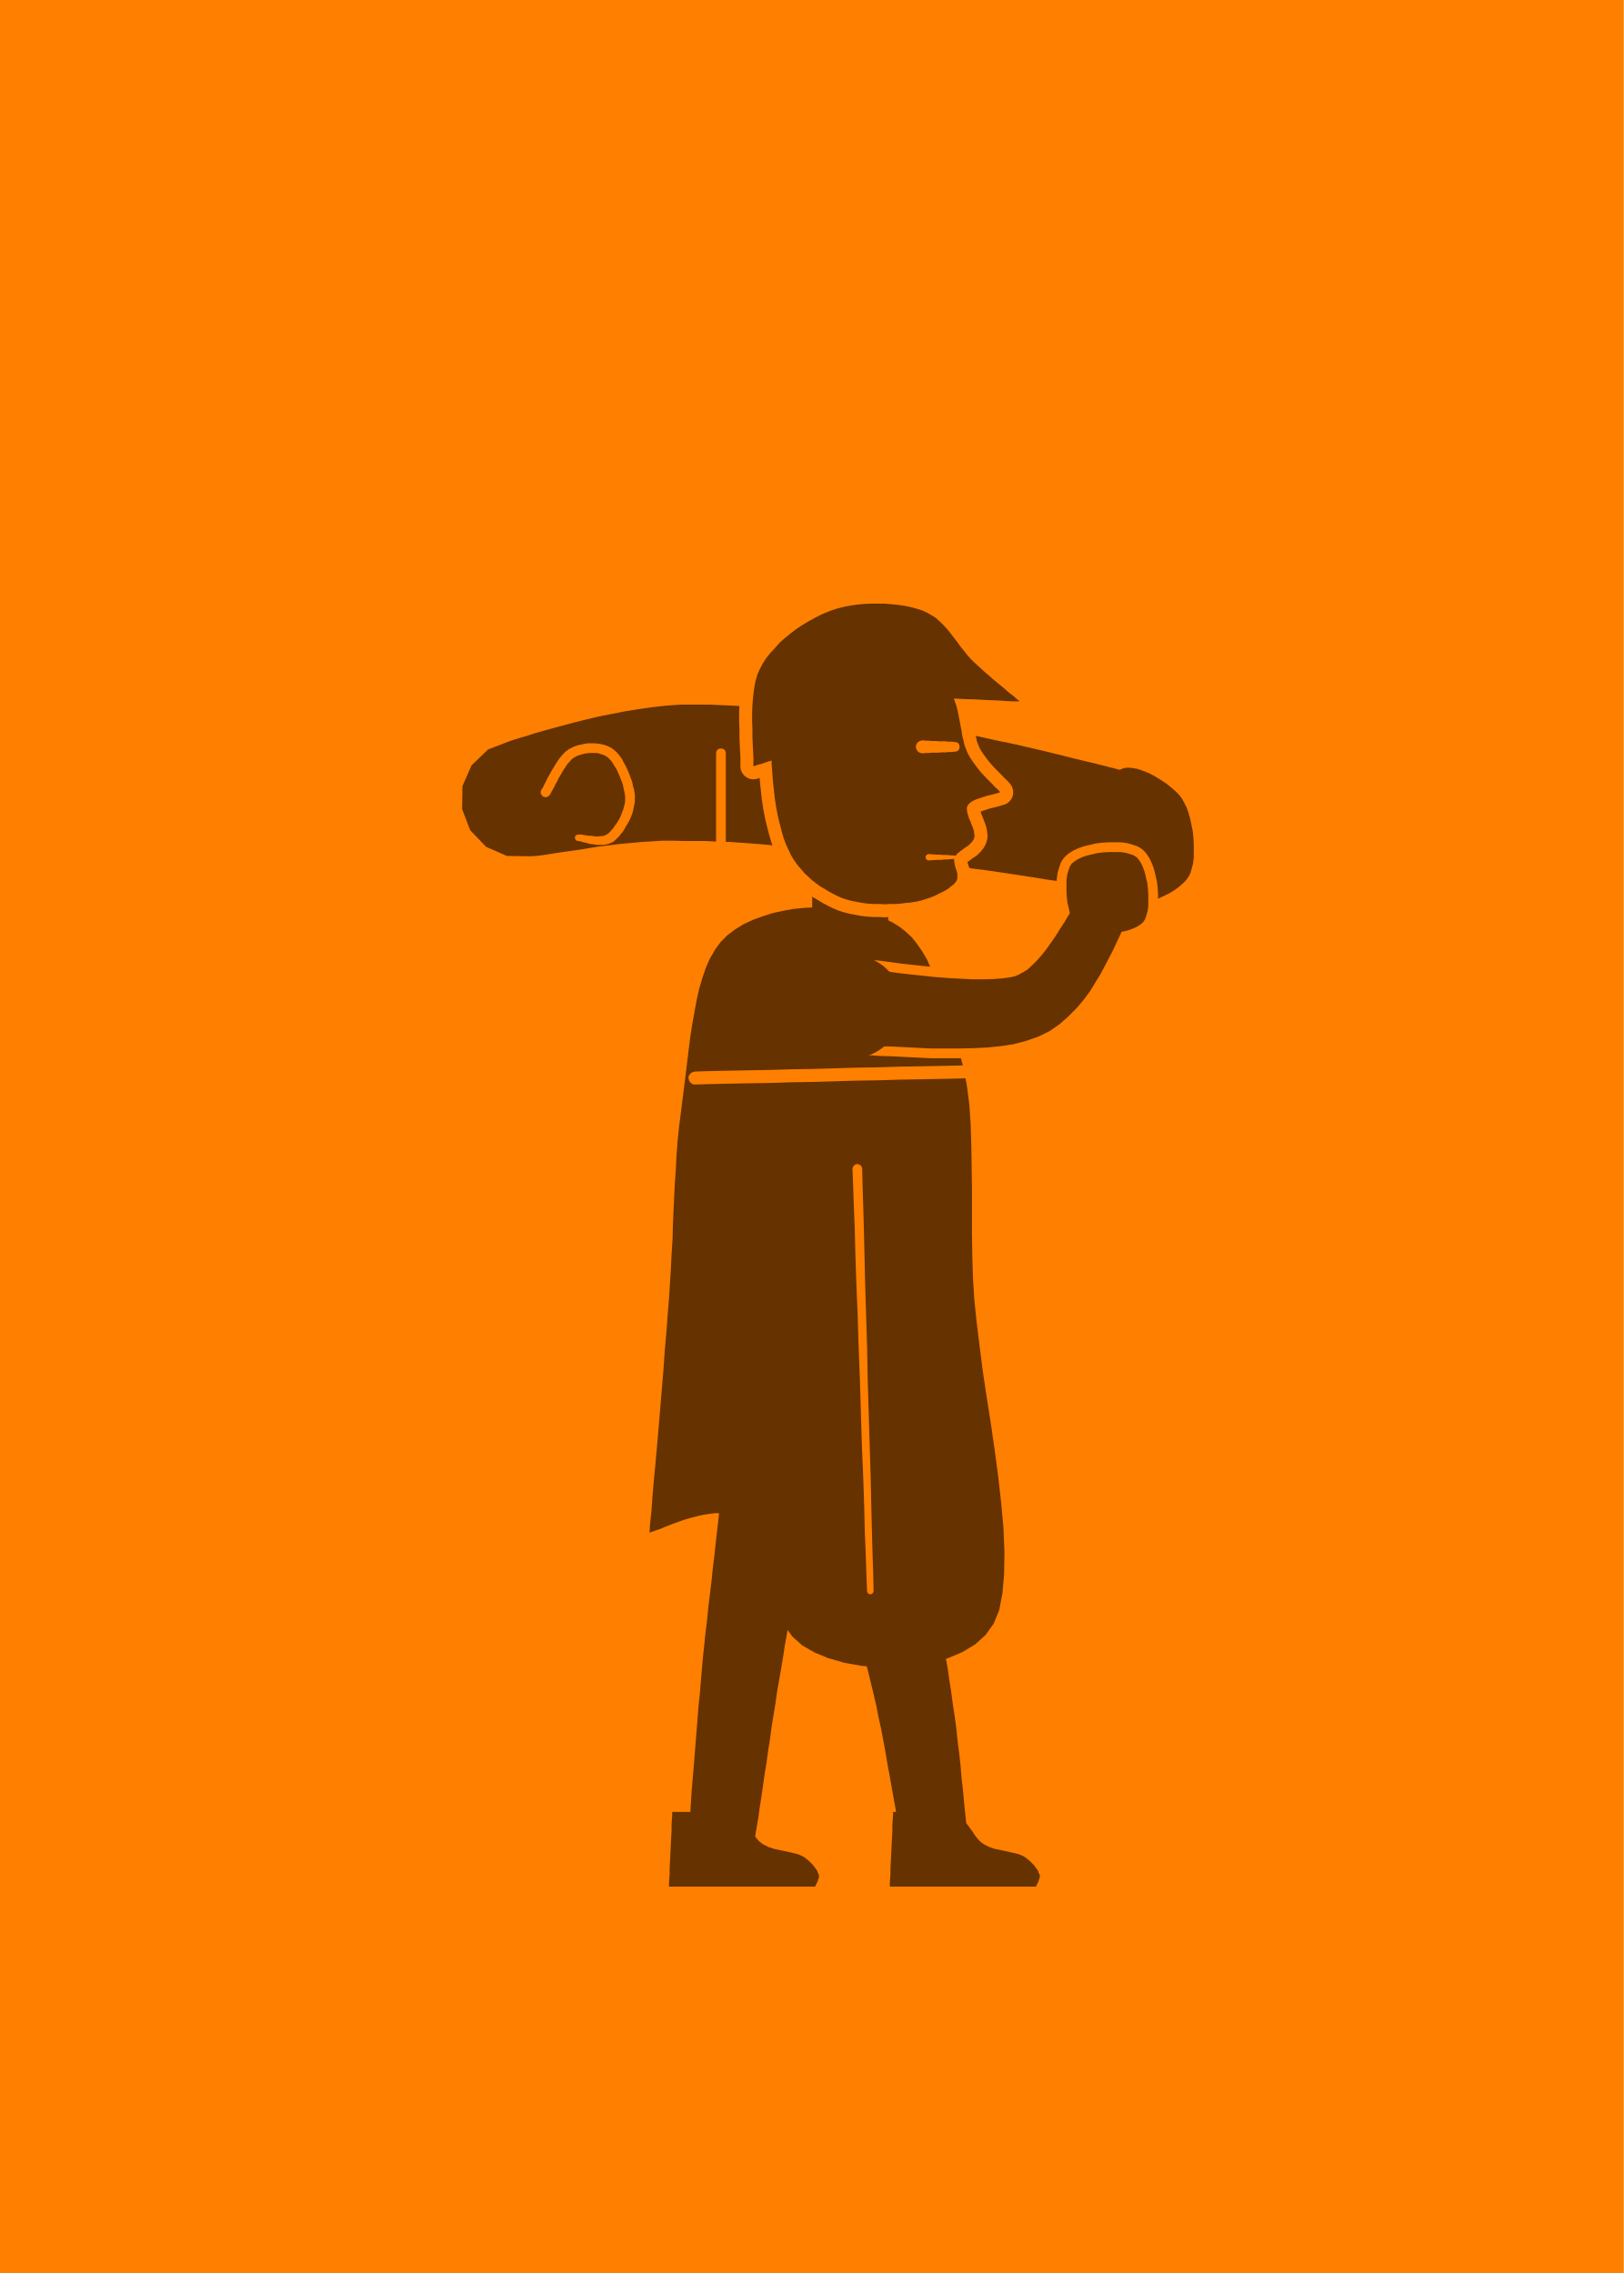
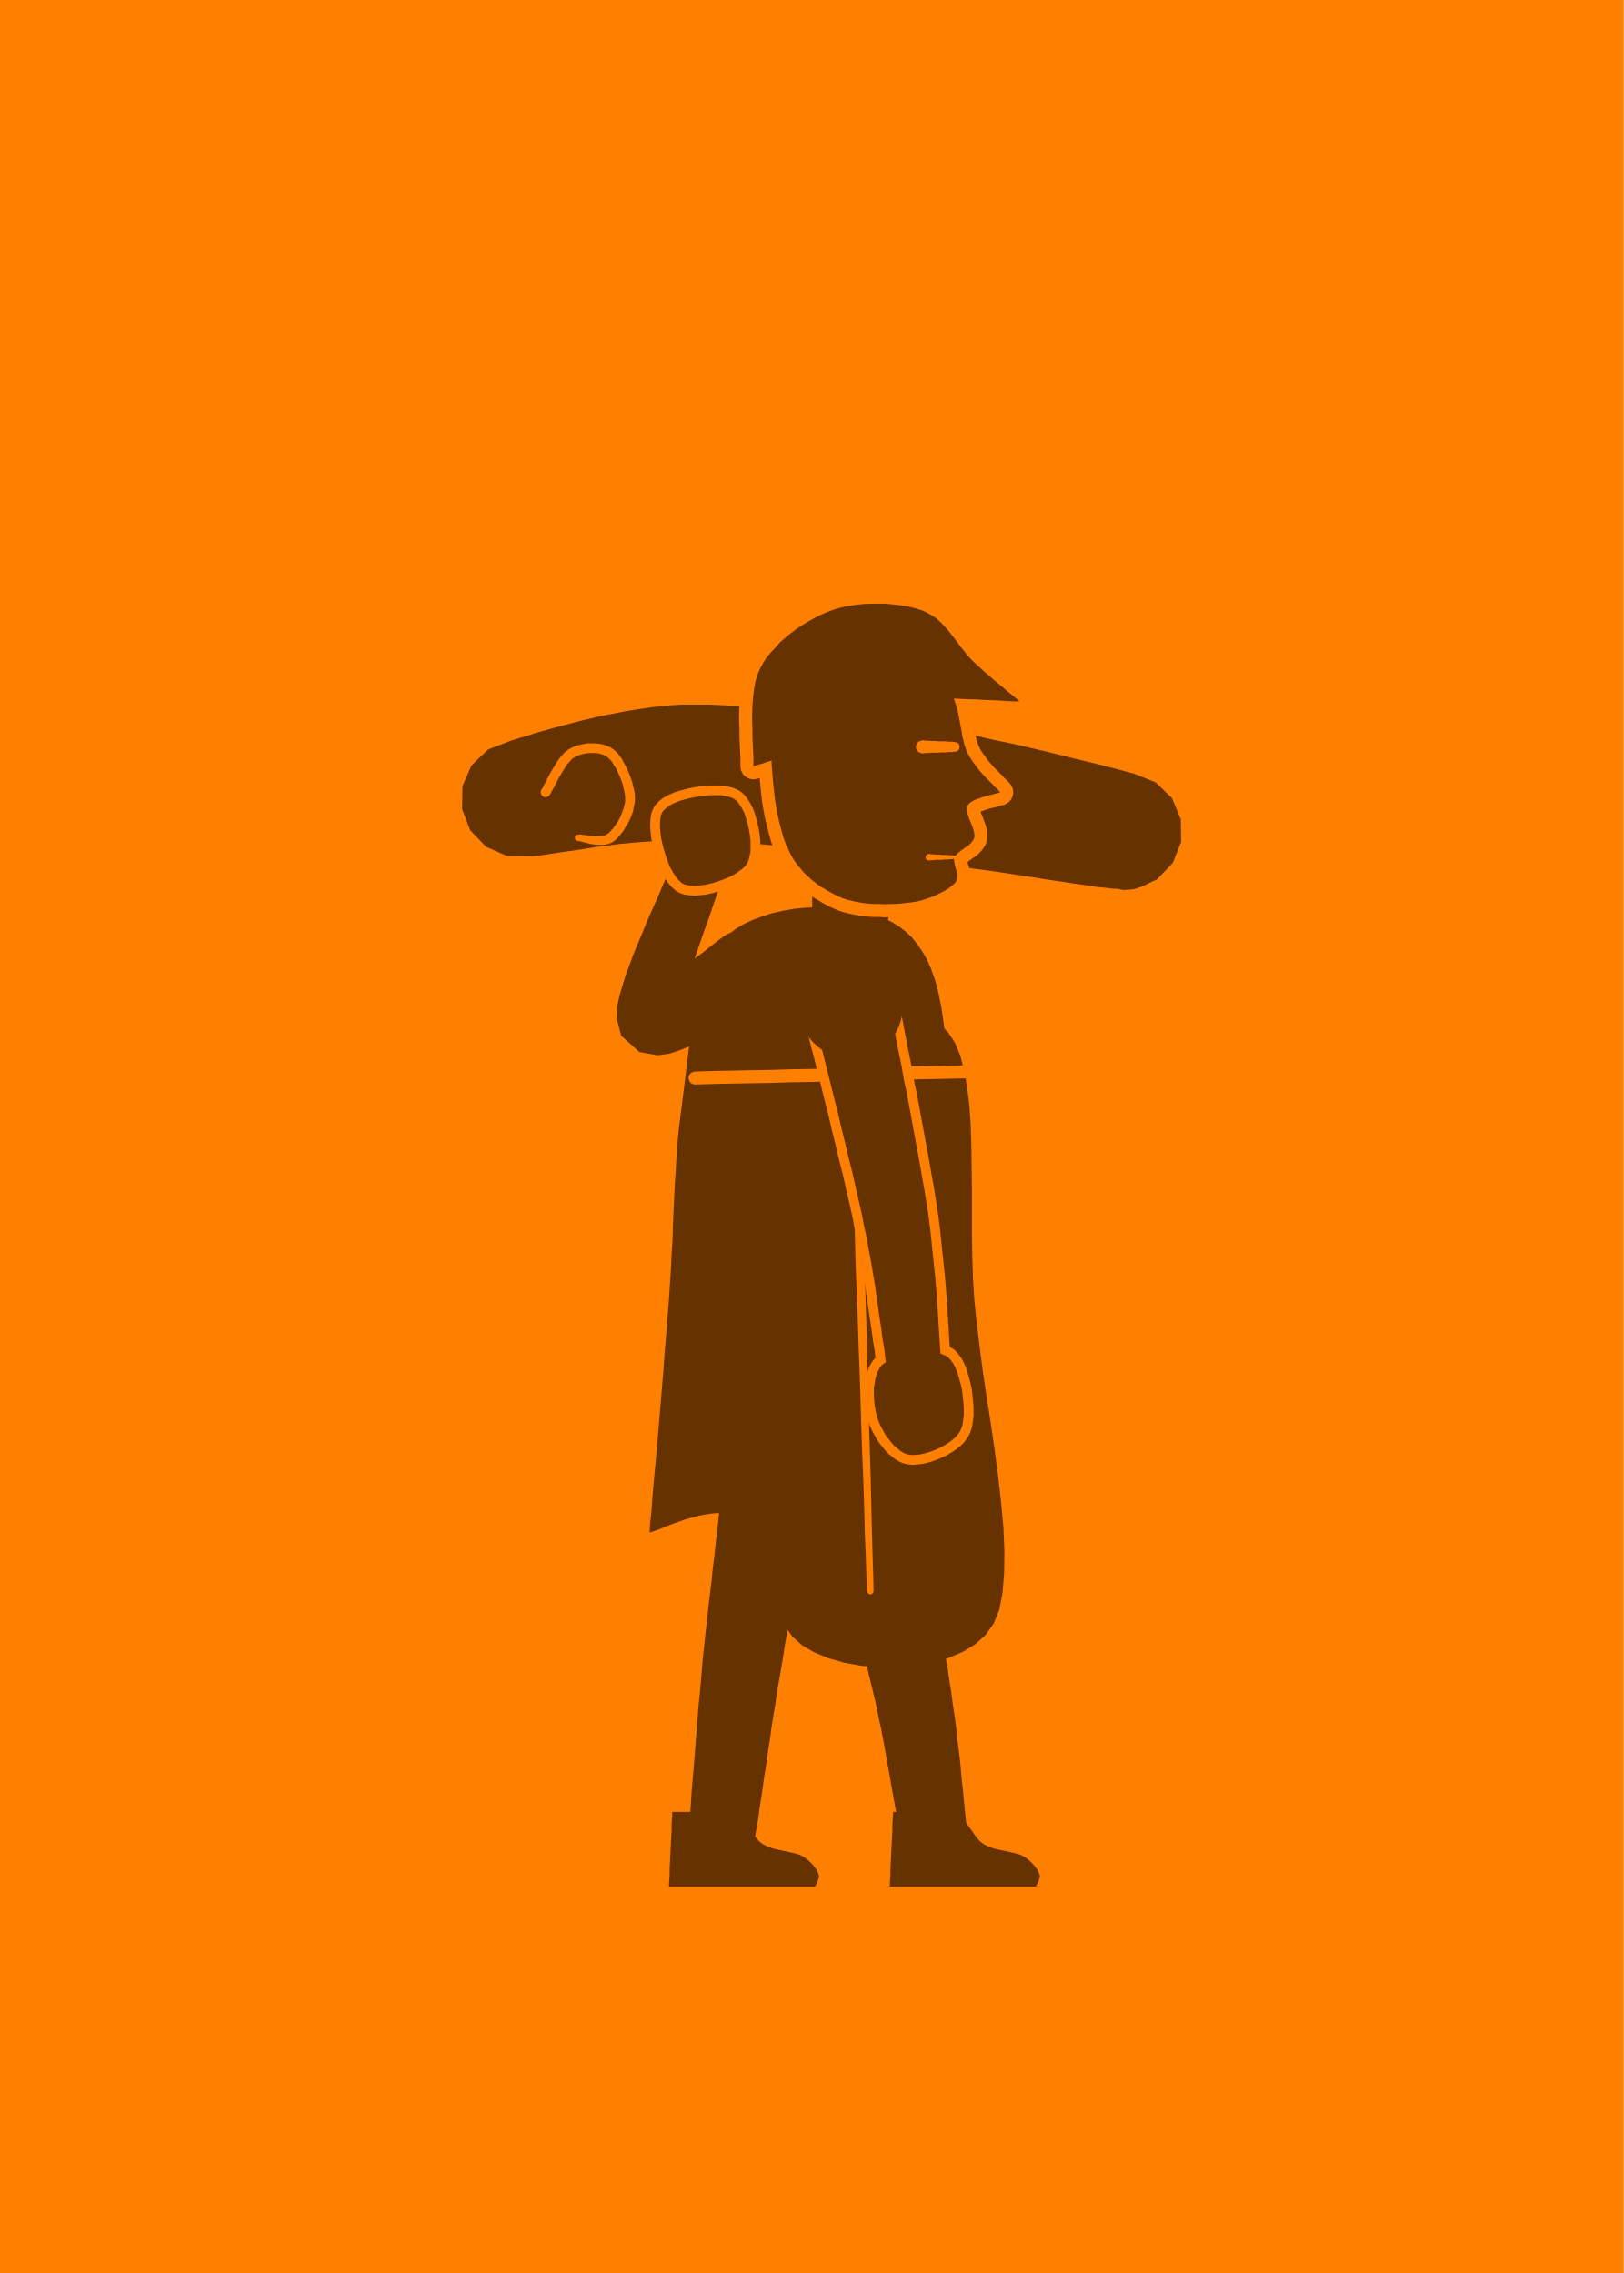
<svg xmlns="http://www.w3.org/2000/svg" viewBox="0 0 500 700">
  <rect width="500" height="700" fill="#ff7f00" />
  <g transform="translate(0 -20)">
+     <path d="M223.9 307.7L222.5 308.6L220.8 309.9L219 311.3L217 312.9L214.9 314.5L212.6 316.2L210.4 317.9L208.1 319.5L206 321L204 322.4L202.3 323.4L201.1 324.2L200.5 324.5L201.3 324.5L204.6 325.3L208.7 329L209.5 331.9L209.4 332.1L209.5 330.8L209.9 328.6L210.6 326L211.4 322.9L212.4 319.6L213.6 316.1L214.8 312.6L216 309.1L217.2 305.7L218.4 302.4L219.4 299.4L220.3 296.8L221.1 294.4L221.6 292.6L222 289.5L221.2 286.5L219.3 284L216.6 282.4L213.5 282L210.5 282.8L208 284.7L206.4 287.4L205.8 288.9L204.9 290.8L203.8 293.3L202.6 296.2L201.2 299.3L199.7 302.7L198.2 306.3L196.7 309.9L195.2 313.5L193.9 317L192.6 320.5L191.6 323.8L190.7 326.9L190 330.1L189.9 333.7L191.3 339L196.9 344L202.4 345L206.1 344.5L209.2 343.5L211.9 342.4L214.7 341L217.4 339.6L220.1 338L222.8 336.4L225.4 334.7L227.9 333.2L230.2 331.7L232.2 330.4L233.9 329.4L235.2 328.7L236.1 328.3L239.6 325.2L241.6 321L241.9 316.3L240.3 311.9L237.2 308.4L233 306.4L228.3 306.1Z" fill="#ff7f00" stroke="#ff7f00" stroke-width="6" stroke-linejoin="round" />
+     <path d="M204 270L204.8 269.1L205.8 268.3L207.2 267.5L208.8 266.8L210.5 266.3L212.4 265.8L214.4 265.4L216.4 265.1L218.3 264.9L220.2 264.9L222 264.9L223.6 265.2L224.9 265.5L226 266L226.9 266.7L227.7 267.7L228.5 269L229.2 270.4L229.7 271.9L230.2 273.6L230.6 275.4L230.9 277.1L231.1 278.9L231.1 280.6L231.1 282.2L230.8 283.7L230.5 284.9L230 286L229.3 286.9L228.3 287.8L227 288.7L225.6 289.6L224.1 290.3L222.4 291L220.6 291.6L218.9 292.1L217.1 292.5L215.4 292.7L213.8 292.8L212.3 292.7L211.1 292.5L210 292L209.1 291.2L208.2 290.2L207.3 288.8L206.4 287.2L205.7 285.5L205 283.6L204.4 281.6L203.9 279.6L203.5 277.7L203.3 275.8L203.2 274L203.3 272.4L203.5 271.1Z" fill="#ff7f00" stroke="#ff7f00" stroke-width="6" stroke-linejoin="round" />
+     <path d="M223.9 307.7L222.5 308.6L220.8 309.9L219 311.3L217 312.9L214.9 314.5L212.6 316.2L210.4 317.9L208.1 319.5L206 321L204 322.4L202.3 323.4L201.1 324.2L200.5 324.5L201.3 324.5L204.6 325.3L208.7 329L209.5 331.9L209.4 332.1L209.5 330.8L209.9 328.6L210.6 326L211.4 322.9L212.4 319.6L213.6 316.1L214.8 312.6L216 309.1L217.2 305.7L218.4 302.4L219.4 299.4L220.3 296.8L221.1 294.4L221.6 292.6L222 289.5L221.2 286.5L219.3 284L216.6 282.4L213.5 282L210.5 282.8L208 284.7L206.4 287.4L205.8 288.9L204.9 290.8L203.8 293.3L202.6 296.2L201.2 299.3L199.7 302.7L198.2 306.3L196.7 309.9L195.2 313.5L193.9 317L192.6 320.5L191.6 323.8L190.7 326.9L190 330.1L189.9 333.7L191.3 339L196.9 344L202.4 345L206.1 344.5L209.2 343.5L211.9 342.4L214.7 341L217.4 339.6L220.1 338L222.8 336.4L225.4 334.7L227.9 333.2L230.2 331.7L232.2 330.4L233.9 329.4L235.2 328.7L236.1 328.3L239.6 325.2L241.6 321L241.9 316.3L240.3 311.9L237.2 308.4L233 306.4L228.3 306.1Z" fill="#663200" />
+     <path d="M204 270L204.8 269.1L205.8 268.3L207.2 267.5L208.8 266.8L210.5 266.3L212.4 265.8L214.4 265.4L216.4 265.1L218.3 264.9L220.2 264.9L222 264.9L223.6 265.2L224.9 265.5L226 266L226.9 266.7L227.7 267.7L228.5 269L229.2 270.4L229.7 271.9L230.2 273.6L230.6 275.4L230.9 277.1L231.1 278.9L231.1 280.6L231.1 282.2L230.8 283.7L230.5 284.9L230 286L229.3 286.9L228.3 287.8L227 288.7L225.6 289.6L224.1 290.3L222.4 291L220.6 291.6L218.9 292.1L217.1 292.5L215.4 292.7L213.8 292.8L212.3 292.7L211.1 292.5L210 292L209.1 291.2L208.2 290.2L207.3 288.8L206.4 287.2L205.7 285.5L205 283.6L204.4 281.6L203.9 279.6L203.5 277.7L203.3 275.8L203.2 274L203.3 272.4L203.5 271.1Z" fill="#663200" />
    <path d="M222.1 478L222 480L221.8 482.4L221.5 485.1L221.2 488.2L220.8 491.6L220.4 495.1L220 498.9L219.5 502.9L219.1 506.9L218.6 511L218.1 515.1L217.7 519.2L217.2 523.2L216.8 527.2L216.4 530.9L216.1 534.5L215.8 538L215.5 541.6L215.1 545.4L214.8 549.2L214.5 553L214.2 556.8L213.9 560.6L213.6 564.3L213.3 567.9L213 571.3L212.8 574.6L212.6 577.6L212.4 580.4L212.3 582.9L212.1 585.1L212.1 586.9L212.4 590.8L214.2 594.2L217.2 596.7L220.9 597.9L224.8 597.6L228.2 595.8L230.7 592.8L231.9 589.1L232.3 587.3L232.6 585.1L233 582.7L233.5 579.9L233.9 576.9L234.4 573.7L234.9 570.3L235.4 566.7L236 563.1L236.5 559.4L237.1 555.6L237.6 551.8L238.2 548.1L238.8 544.5L239.3 540.9L239.9 537.5L240.5 534.1L241.1 530.5L241.7 526.6L242.4 522.7L243.1 518.7L243.8 514.6L244.5 510.6L245.2 506.6L245.9 502.7L246.6 499L247.3 495.4L247.9 492.1L248.4 489.1L249 486.3L249.4 484L249.9 482L249.6 476.5L247.2 471.6L243.1 468L238 466.1L232.5 466.4L227.6 468.8L224 472.9Z" fill="#663200" />
    <path d="M207 578L207.8 578L208.8 578L210 578L211.3 578L212.8 578L214.3 577.9L215.9 577.9L217.6 578L219.2 578L220.7 578.1L222.2 578.2L223.6 578.4L224.9 578.7L226 579L226.9 579.4L227.8 579.9L228.5 580.5L229.2 581.1L229.8 581.8L230.4 582.6L230.9 583.3L231.5 584.1L232 584.9L232.5 585.6L233.1 586.3L233.6 586.9L234.3 587.5L235 588L235.8 588.4L236.6 588.8L237.5 589.1L238.4 589.4L239.4 589.6L240.3 589.8L241.3 590L242.2 590.2L243.1 590.4L244 590.6L244.8 590.8L245.6 591L246.4 591.3L247 591.6L247.6 591.9L248.1 592.3L248.6 592.7L249.1 593.1L249.5 593.5L249.9 593.9L250.3 594.3L250.6 594.7L250.9 595.1L251.2 595.5L251.5 595.9L251.7 596.3L251.8 596.7L252 597L252.1 597.3L252.2 597.7L252.2 598L252.1 598.4L252 598.7L251.9 599L251.8 599.3L251.7 599.6L251.5 599.9L251.4 600.2L251.3 600.4L251.1 600.7L251.1 600.8L251 601L249.1 601L246.5 601L243.5 601L240.1 601L236.4 601L232.5 601L228.5 601L224.5 601L220.6 601L216.9 601L213.5 601L210.5 601L207.9 601L206 601L206 600L206.1 598.7L206.2 597.2L206.2 595.4L206.3 593.5L206.4 591.5L206.5 589.5L206.6 587.5L206.7 585.5L206.8 583.6L206.8 581.8L206.9 580.3L207 579L207 578Z" fill="#663200" />
    <path d="M252.4 483.5L253.1 485.4L253.8 487.8L254.7 490.6L255.6 493.6L256.6 496.9L257.7 500.5L258.8 504.2L259.9 508L261.1 512L262.2 516L263.3 520L264.4 523.9L265.5 527.8L266.5 531.5L267.4 535.1L268.2 538.4L269 541.7L269.8 545.1L270.5 548.7L271.3 552.3L272 556L272.7 559.8L273.3 563.4L274 567.1L274.6 570.6L275.2 573.9L275.8 577.2L276.3 580.2L276.8 582.9L277.3 585.4L277.7 587.6L278.1 589.5L279.4 593.1L282 596L285.6 597.7L289.5 597.9L293.1 596.6L296 594L297.7 590.4L297.9 586.5L297.8 584.7L297.6 582.6L297.4 580.1L297.1 577.3L296.8 574.3L296.5 571L296.1 567.6L295.8 563.9L295.4 560.2L294.9 556.4L294.5 552.5L294 548.7L293.4 544.8L292.9 541L292.3 537.2L291.8 533.6L291.1 529.9L290.4 526.1L289.6 522.1L288.7 518L287.9 513.9L286.9 509.7L286 505.6L285.1 501.5L284.2 497.5L283.3 493.7L282.5 490.1L281.7 486.7L281 483.6L280.4 480.9L279.9 478.5L279.6 476.5L277.2 471.6L273.2 468L268 466.1L262.5 466.4L257.6 468.8L254 472.8L252.1 478Z" fill="#663200" />
    <path d="M275 578L275.8 578L276.8 578L278 578L279.3 578L280.8 578L282.3 577.9L283.9 577.9L285.6 578L287.2 578L288.7 578.1L290.2 578.2L291.6 578.4L292.9 578.7L294 579L294.9 579.4L295.8 579.9L296.5 580.5L297.2 581.1L297.8 581.8L298.4 582.6L298.9 583.3L299.5 584.1L300 584.9L300.5 585.6L301.1 586.3L301.6 586.9L302.3 587.5L303 588L303.8 588.4L304.6 588.8L305.5 589.1L306.4 589.4L307.4 589.6L308.3 589.8L309.3 590L310.2 590.2L311.1 590.4L312 590.6L312.8 590.8L313.6 591L314.4 591.3L315 591.6L315.6 591.9L316.1 592.3L316.6 592.7L317.1 593.1L317.5 593.5L317.9 593.9L318.3 594.3L318.6 594.7L318.9 595.1L319.2 595.5L319.5 595.9L319.7 596.3L319.8 596.7L320 597L320.1 597.3L320.2 597.7L320.2 598L320.1 598.4L320 598.7L319.9 599L319.8 599.3L319.7 599.6L319.5 599.9L319.4 600.2L319.3 600.4L319.1 600.7L319.1 600.8L319 601L317.1 601L314.5 601L311.5 601L308.1 601L304.4 601L300.5 601L296.5 601L292.5 601L288.6 601L284.9 601L281.5 601L278.5 601L275.9 601L274 601L274 600L274.1 598.7L274.2 597.2L274.2 595.4L274.3 593.5L274.4 591.5L274.5 589.5L274.6 587.5L274.7 585.5L274.8 583.6L274.8 581.8L274.9 580.3L275 579L275 578Z" fill="#663200" />
    <path d="M304 492L302.8 491.7L301.3 491.3L299.5 490.9L297.5 490.3L295.3 489.7L293 489.1L290.6 488.5L288.2 487.9L285.6 487.4L283.2 486.9L280.7 486.5L278.3 486.2L276.1 486L274 486L272 486.2L270.1 486.5L268.2 487.1L266.3 487.7L264.4 488.5L262.6 489.3L260.8 490.1L258.9 491L257.1 491.7L255.3 492.5L253.5 493.1L251.7 493.6L249.8 493.9L248 494L246.1 493.9L244.3 493.6L242.4 493.1L240.5 492.5L238.6 491.7L236.6 491L234.8 490.1L232.9 489.3L231 488.5L229.1 487.7L227.3 487.1L225.5 486.5L223.7 486.2L222 486L220.3 486L218.5 486.2L216.6 486.5L214.8 486.9L212.9 487.4L211.1 487.9L209.4 488.5L207.7 489.1L206.1 489.7L204.6 490.3L203.2 490.9L202 491.3L200.9 491.7L200 492L200.2 489L200.6 485.4L200.9 481.1L201.3 476.3L201.8 471.1L202.3 465.6L202.8 459.8L203.3 453.8L203.8 447.8L204.3 441.8L204.7 435.9L205.2 430.3L205.6 424.9L206 420L206.3 415.3L206.6 410.7L206.8 406.2L207.1 401.7L207.2 397.3L207.4 392.9L207.6 388.6L207.8 384.4L208.1 380.2L208.3 376.1L208.6 372L209 367.9L209.5 363.9L210 360L210.5 356L211 352L211.5 347.9L212 343.8L212.5 339.8L213.1 335.8L213.8 331.9L214.5 328.1L215.3 324.5L216.3 321.1L217.4 317.9L218.7 315L220.3 312.3L222 310L224 308L226.4 306.2L229 304.6L231.8 303.3L234.8 302.2L237.9 301.2L241.1 300.5L244.4 299.9L247.6 299.6L250.8 299.4L253.8 299.3L256.8 299.4L259.5 299.6L262 300L264.3 300.5L266.6 301L268.9 301.6L271 302.3L273.1 303.2L275.2 304.3L277.1 305.5L279 307L280.8 308.7L282.4 310.7L284 313L285.5 315.6L286.8 318.6L288 322L289 325.9L289.9 330.3L290.6 335.2L291.2 340.4L291.7 346.1L292.1 351.9L292.4 358L292.6 364.2L292.8 370.4L293 376.7L293.2 382.8L293.4 388.8L293.7 394.5L294 400L294.3 405.4L294.7 410.8L295 416.4L295.2 422L295.5 427.6L295.7 433.1L296 438.5L296.3 443.8L296.5 448.9L296.8 453.7L297 458.3L297.3 462.6L297.7 466.5L298 470L298.4 473.1L298.8 475.9L299.3 478.3L299.7 480.4L300.2 482.3L300.7 483.9L301.3 485.4L301.7 486.6L302.2 487.7L302.7 488.7L303.1 489.6L303.4 490.4L303.8 491.2L304 492Z" fill="#663200" />
    <path d="M236 340L238.5 336.6L241.7 333.8L245.4 331.6L249.6 329.8L254.1 328.6L258.9 327.9L263.8 327.6L268.6 327.8L273.4 328.5L278 329.6L282.2 331.1L286.1 333L289.4 335.3L292 338L294.1 341.2L295.7 345.1L296.9 349.7L297.8 354.8L298.5 360.3L298.9 366.3L299.1 372.6L299.2 379.2L299.3 385.9L299.3 392.8L299.3 399.7L299.4 406.6L299.6 413.4L300 420L300.7 426.8L301.6 434.2L302.6 442L303.8 450.1L305.1 458.3L306.3 466.6L307.4 474.9L308.3 482.9L309 490.6L309.3 497.9L309.2 504.6L308.7 510.6L307.7 515.8L306 520L303.5 523.5L300.3 526.4L296.3 528.8L291.8 530.7L286.8 532.1L281.6 533L276.1 533.5L270.6 533.5L265.2 533L260.1 532.1L255.2 530.7L250.8 528.9L247 526.7L244 524L241.6 520.7L239.5 516.8L237.8 512.1L236.5 506.9L235.4 501.2L234.5 495L233.9 488.5L233.4 481.7L233.1 474.8L232.8 467.7L232.6 460.6L232.4 453.6L232.2 446.7L232 440L231.7 433.1L231.3 425.7L230.9 417.9L230.5 409.7L230.1 401.4L229.9 393.1L229.8 384.9L229.8 376.8L230.1 369.1L230.6 361.9L231.4 355.2L232.6 349.3L234.1 344.2Z" fill="#663200" />
    <path d="M163.2 283.7L165.1 283.6L167.5 283.3L170 282.9L172.6 282.5L175.4 282.1L178.3 281.7L181.3 281.2L184.4 280.7L187.7 280.3L190.9 279.9L194.3 279.6L197.6 279.3L200.9 279.1L204.1 278.9L207.3 278.9L210.4 279L213.7 279L217.3 279L221.1 279.2L225 279.3L229.1 279.6L233.3 279.9L237.6 280.3L242 280.7L246.4 281.1L250.9 281.6L255.3 282.1L259.8 282.6L264.2 283.1L268.6 283.7L273 284.3L277.2 284.8L281.4 285.2L285.7 285.7L290.2 286.2L294.9 286.8L299.6 287.5L304.3 288.1L309 288.8L313.7 289.5L318.2 290.2L322.5 290.9L326.7 291.5L330.6 292.1L334.2 292.6L337.4 293.1L340.3 293.4L342.7 293.7L349.7 293.6L356.2 290.9L361.1 285.8L363.7 279.3L363.6 272.3L360.9 265.8L355.8 260.9L349.3 258.3L347.1 257.7L344.5 257L341.4 256.2L337.9 255.3L334.1 254.4L330 253.4L325.6 252.3L321.1 251.2L316.4 250.1L311.6 249L306.7 248L301.8 246.9L296.9 245.9L292.1 244.9L287.4 244L282.8 243.2L278.4 242.6L274 242L269.4 241.5L264.8 240.9L260.2 240.4L255.5 239.8L250.7 239.3L246 238.8L241.3 238.4L236.6 238L231.9 237.7L227.3 237.4L222.8 237.2L218.3 237L213.9 237L209.6 237L205.2 237.3L200.8 237.8L196.5 238.4L192.3 239.1L188.2 239.9L184.2 240.7L180.4 241.6L176.8 242.5L173.4 243.4L170.1 244.3L167.2 245.1L164.4 245.9L162 246.7L159.9 247.3L158.3 247.8L156.8 248.3L150.3 250.8L145.2 255.7L142.4 262.1L142.3 269.2L144.8 275.7L149.7 280.8L156.1 283.6Z" fill="#663200" />
-     <path d="M344 258L344.8 257.1L345.9 256.6L347.2 256.4L348.6 256.5L350.3 256.8L352 257.4L353.8 258.1L355.5 259L357.3 260.1L359 261.2L360.5 262.4L361.9 263.6L363.1 264.8L364 266L364.7 267.3L365.4 268.7L366 270.4L366.5 272.2L366.9 274.1L367.3 276.1L367.5 278.1L367.6 280.1L367.6 282.1L367.6 284L367.4 285.8L367 287.4L366.6 288.8L366 290L365.2 291.1L364.1 292.2L362.8 293.3L361.4 294.3L359.7 295.3L358 296.1L356.3 296.9L354.5 297.5L352.7 297.8L351 298L349.5 297.9L348.1 297.6L346.9 297L346 296L345.3 294.5L344.6 292.5L344 289.9L343.5 287L343.1 283.8L342.7 280.4L342.5 276.9L342.4 273.4L342.4 270L342.4 266.8L342.6 263.9L343 261.4L343.4 259.4Z" fill="#663200" />
+     <path d="M340 260L340.6 259.1L341.5 258.5L342.5 258.1L343.7 257.9L345 258L346.3 258.1L347.8 258.5L349.2 259L350.6 259.6L351.9 260.3L353.2 261.2L354.3 262.1L355.2 263L356 264L356.6 265.1L357.2 266.6L357.7 268.2L358.1 270L358.5 271.9L358.8 273.9L359 276L359.1 278.1L359.2 280.1L359.1 282L359 283.8L358.8 285.4L358.4 286.9L358 288L357.4 289L356.5 289.9L355.5 290.8L354.3 291.7L353 292.4L351.7 293L350.3 293.5L348.8 293.9L347.4 294L346.1 294.1L344.8 293.9L343.7 293.5L342.8 292.9L342 292L341.4 290.7L340.8 289L340.3 286.9L339.9 284.4L339.5 281.8L339.2 278.9L339 276L338.9 273.1L338.8 270.2L338.9 267.6L339 265.1L339.2 263L339.6 261.3Z" fill="#663200" />
+     <path d="M204 270L204.8 269.1L205.8 268.3L207.2 267.5L208.8 266.8L210.5 266.3L212.4 265.8L214.4 265.4L216.4 265.1L218.3 264.9L220.2 264.9L222 264.9L223.6 265.2L224.9 265.5L226 266L226.9 266.7L227.7 267.7L228.5 269L229.2 270.4L229.7 271.9L230.2 273.6L230.6 275.4L230.9 277.1L231.1 278.9L231.1 280.6L231.1 282.2L230.8 283.7L230.5 284.9L230 286L229.3 286.9L228.3 287.8L227 288.7L225.6 289.6L224.1 290.3L222.4 291L220.6 291.6L218.9 292.1L217.1 292.5L215.4 292.7L213.8 292.8L212.3 292.7L211.1 292.5L210 292L209.1 291.2L208.2 290.2L207.3 288.8L206.4 287.2L205.7 285.5L205 283.6L204.4 281.6L203.9 279.6L203.5 277.7L203.3 275.8L203.2 274L203.3 272.4L203.5 271.1Z" fill="#ff7f00" stroke="#ff7f00" stroke-width="6" stroke-linejoin="round" />
+     <path d="M204 270L204.8 269.1L205.8 268.3L207.2 267.5L208.8 266.8L210.5 266.3L212.4 265.8L214.4 265.4L216.4 265.1L218.3 264.9L220.2 264.9L222 264.9L223.6 265.2L224.9 265.5L226 266L226.9 266.7L227.7 267.7L228.5 269L229.2 270.4L229.7 271.9L230.2 273.6L230.6 275.4L230.9 277.1L231.1 278.9L231.1 280.6L231.1 282.2L230.8 283.7L230.5 284.9L230 286L229.3 286.9L228.3 287.8L227 288.7L225.6 289.6L224.1 290.3L222.4 291L220.6 291.6L218.9 292.1L217.1 292.5L215.4 292.7L213.8 292.8L212.3 292.7L211.1 292.5L210 292L209.1 291.2L208.2 290.2L207.3 288.8L206.4 287.2L205.7 285.5L205 283.6L204.4 281.6L203.9 279.6L203.5 277.7L203.3 275.8L203.2 274L203.3 272.4L203.5 271.1Z" fill="#663200" />
    <path d="M250 272.7L250 273.8L249.9 275.1L249.9 276.7L249.9 278.4L249.9 280.4L250 282.4L250 284.6L250 286.8L250.1 289L250.1 291.1L250.1 293.2L250.1 295.1L250.1 296.9L250.1 298.5L250.1 299.8L250 300.9L251.3 305.4L254.1 309.1L258.2 311.4L262.9 312L267.4 310.7L271.1 307.9L273.4 303.8L274 299.1L273.8 298.1L273.6 296.8L273.3 295.3L273.1 293.5L272.8 291.6L272.5 289.5L272.3 287.4L272 285.2L271.7 283L271.4 280.9L271.1 278.9L270.9 276.9L270.6 275.2L270.4 273.6L270.2 272.3L270 271.3L268.9 267.5L266.5 264.4L263.2 262.5L259.3 262L255.5 263.1L252.4 265.5L250.5 268.8Z" fill="#663200" />
    <path d="M308 264L307.6 264.1L307 264.3L306.3 264.5L305.5 264.7L304.7 264.9L303.8 265.1L302.9 265.4L302 265.7L301.1 266L300.3 266.3L299.5 266.7L298.9 267.1L298.4 267.5L298 268L297.8 268.5L297.7 269.1L297.8 269.8L297.9 270.5L298.2 271.3L298.4 272.1L298.8 272.9L299.1 273.7L299.4 274.5L299.7 275.3L299.9 276L300 276.7L300.1 277.4L300 278L299.8 278.5L299.5 279L299.1 279.5L298.7 279.9L298.2 280.4L297.7 280.7L297.1 281.1L296.6 281.5L296 281.9L295.5 282.3L295 282.7L294.6 283.1L294.3 283.5L294 284L293.8 284.5L293.8 285.1L293.9 285.6L294 286.2L294.1 286.8L294.3 287.4L294.5 288L294.7 288.6L294.8 289.2L294.8 289.8L294.8 290.4L294.7 290.9L294.4 291.5L294 292L293.5 292.5L292.8 293L292.1 293.6L291.3 294.1L290.4 294.6L289.4 295.1L288.4 295.6L287.3 296.1L286.2 296.5L285 296.9L283.8 297.3L282.5 297.6L281.3 297.8L280 298L278.7 298.1L277.2 298.3L275.7 298.4L274.1 298.4L272.5 298.5L270.8 298.4L269.1 298.4L267.4 298.3L265.7 298.1L264.1 297.8L262.5 297.5L260.9 297.1L259.4 296.6L258 296L256.6 295.3L255.3 294.6L254 293.8L252.6 293L251.4 292.1L250.1 291.1L248.9 290L247.7 288.9L246.6 287.6L245.5 286.3L244.5 284.9L243.6 283.4L242.8 281.7L242 280L241.3 278.1L240.7 276L240.1 273.7L239.5 271.2L239 268.6L238.6 266L238.3 263.3L238 260.5L237.8 257.8L237.6 255.2L237.6 252.7L237.6 250.3L237.8 248L238 246L238.3 244.1L238.8 242.3L239.3 240.5L239.9 238.9L240.6 237.3L241.4 235.7L242.3 234.3L243.2 232.9L244.2 231.5L245.2 230.3L246.3 229.1L247.5 228L248.7 227L250 226L251.4 225.1L252.9 224.3L254.5 223.5L256.2 222.7L257.9 222.1L259.8 221.5L261.6 221L263.5 220.6L265.4 220.2L267.2 220L269 219.8L270.8 219.8L272.4 219.8L274 220L275.5 220.3L277 220.7L278.5 221.2L279.9 221.9L281.4 222.6L282.8 223.5L284.1 224.4L285.4 225.4L286.7 226.4L287.9 227.5L289 228.6L290.1 229.7L291.1 230.9L292 232L292.8 233.2L293.5 234.5L294 235.9L294.5 237.4L294.9 238.9L295.2 240.4L295.5 242L295.8 243.6L296.1 245.1L296.3 246.6L296.7 248.1L297 249.5L297.5 250.8L298 252L298.6 253.1L299.3 254.2L300.1 255.3L300.9 256.4L301.7 257.4L302.5 258.3L303.4 259.3L304.2 260.1L305 260.9L305.8 261.7L306.4 262.4L307.1 263L307.6 263.5L308 264Z" fill="#ff7f00" stroke="#ff7f00" stroke-width="8" stroke-linejoin="round" />
    <path d="M232 256L232 254.8L232 253.2L231.9 251.3L231.8 249.3L231.7 247L231.7 244.6L231.6 242.1L231.6 239.6L231.7 237.1L231.9 234.6L232.2 232.2L232.6 229.9L233.2 227.8L234 226L234.9 224.3L236 222.6L237.3 221L238.7 219.5L240.1 217.9L241.7 216.5L243.4 215.1L245.1 213.8L246.9 212.6L248.7 211.5L250.5 210.5L252.4 209.5L254.2 208.7L256 208L257.8 207.4L259.8 206.9L261.8 206.5L263.9 206.2L266 206L268.2 205.9L270.4 205.9L272.5 205.9L274.6 206.1L276.7 206.3L278.7 206.6L280.6 207L282.4 207.5L284 208L285.5 208.7L286.9 209.5L288.3 210.4L289.5 211.5L290.7 212.7L291.8 213.9L292.9 215.3L293.9 216.6L294.9 217.9L295.9 219.3L296.9 220.5L297.9 221.8L298.9 222.9L300 224L301.1 225L302.2 226L303.4 227.1L304.6 228.1L305.7 229.1L306.9 230.1L308 231L309.1 231.9L310.1 232.8L311.1 233.6L312 234.3L312.8 235L313.4 235.5L314 236L312.2 236L309.8 235.9L307.1 235.7L304 235.6L300.6 235.4L297.1 235.3L293.4 235.1L289.6 235L285.9 235L282.3 235L278.8 235.1L275.5 235.3L272.6 235.6L270 236L267.7 236.6L265.7 237.3L263.7 238.2L261.9 239.2L260.3 240.3L258.7 241.4L257.3 242.6L255.9 243.8L254.5 245L253.2 246.2L251.9 247.3L250.6 248.3L249.3 249.2L248 250L246.6 250.7L245.3 251.3L243.9 251.9L242.5 252.5L241.2 253L239.9 253.4L238.6 253.9L237.4 254.3L236.3 254.6L235.2 255L234.3 255.3L233.4 255.5L232.6 255.8L232 256Z" fill="#ff7f00" stroke="#ff7f00" stroke-width="8" stroke-linejoin="round" />
    <path d="M308 264L307.6 264.1L307 264.3L306.3 264.5L305.5 264.7L304.7 264.9L303.8 265.1L302.9 265.4L302 265.7L301.1 266L300.3 266.3L299.5 266.7L298.9 267.1L298.4 267.5L298 268L297.8 268.5L297.7 269.1L297.8 269.8L297.9 270.5L298.2 271.3L298.4 272.1L298.8 272.9L299.1 273.7L299.4 274.5L299.7 275.3L299.9 276L300 276.7L300.1 277.4L300 278L299.8 278.5L299.5 279L299.1 279.5L298.7 279.9L298.2 280.4L297.7 280.7L297.1 281.1L296.6 281.5L296 281.9L295.5 282.3L295 282.7L294.6 283.1L294.3 283.5L294 284L293.8 284.5L293.8 285.1L293.9 285.6L294 286.2L294.1 286.8L294.3 287.4L294.5 288L294.7 288.6L294.8 289.2L294.8 289.8L294.8 290.4L294.7 290.9L294.4 291.5L294 292L293.5 292.5L292.8 293L292.1 293.6L291.3 294.1L290.4 294.6L289.4 295.1L288.4 295.6L287.3 296.1L286.2 296.5L285 296.9L283.8 297.3L282.5 297.6L281.3 297.8L280 298L278.7 298.1L277.2 298.3L275.7 298.4L274.1 298.4L272.5 298.5L270.8 298.4L269.1 298.4L267.4 298.3L265.7 298.1L264.1 297.8L262.5 297.5L260.9 297.1L259.4 296.6L258 296L256.6 295.3L255.3 294.6L254 293.8L252.6 293L251.4 292.1L250.1 291.1L248.9 290L247.7 288.9L246.6 287.6L245.5 286.3L244.5 284.9L243.6 283.4L242.8 281.7L242 280L241.3 278.1L240.7 276L240.1 273.7L239.5 271.2L239 268.6L238.6 266L238.3 263.3L238 260.5L237.8 257.8L237.6 255.2L237.6 252.7L237.6 250.3L237.8 248L238 246L238.3 244.1L238.8 242.3L239.3 240.5L239.9 238.9L240.6 237.3L241.4 235.7L242.3 234.3L243.2 232.9L244.2 231.5L245.2 230.3L246.3 229.1L247.5 228L248.7 227L250 226L251.4 225.1L252.9 224.3L254.5 223.5L256.2 222.7L257.9 222.1L259.8 221.5L261.6 221L263.5 220.6L265.4 220.2L267.2 220L269 219.8L270.8 219.8L272.4 219.8L274 220L275.5 220.3L277 220.7L278.5 221.2L279.9 221.9L281.4 222.6L282.8 223.5L284.1 224.4L285.4 225.4L286.7 226.4L287.9 227.5L289 228.6L290.1 229.7L291.1 230.9L292 232L292.8 233.2L293.5 234.5L294 235.9L294.5 237.4L294.9 238.9L295.2 240.4L295.5 242L295.8 243.6L296.1 245.1L296.3 246.6L296.7 248.1L297 249.5L297.5 250.8L298 252L298.6 253.1L299.3 254.2L300.1 255.3L300.9 256.4L301.7 257.4L302.5 258.3L303.4 259.3L304.2 260.1L305 260.9L305.8 261.7L306.4 262.4L307.1 263L307.6 263.5L308 264Z" fill="#663200" />
    <path d="M232 256L232 254.8L232 253.2L231.9 251.3L231.8 249.3L231.7 247L231.7 244.6L231.6 242.1L231.6 239.6L231.7 237.1L231.9 234.6L232.2 232.2L232.6 229.9L233.2 227.8L234 226L234.9 224.3L236 222.6L237.3 221L238.7 219.5L240.1 217.9L241.7 216.5L243.4 215.1L245.1 213.8L246.9 212.6L248.7 211.5L250.5 210.5L252.4 209.5L254.2 208.7L256 208L257.8 207.4L259.8 206.9L261.8 206.5L263.9 206.2L266 206L268.2 205.9L270.4 205.9L272.5 205.9L274.6 206.1L276.7 206.3L278.7 206.6L280.6 207L282.4 207.5L284 208L285.5 208.7L286.9 209.5L288.3 210.4L289.5 211.5L290.7 212.7L291.8 213.9L292.9 215.3L293.9 216.6L294.9 217.9L295.9 219.3L296.9 220.5L297.9 221.8L298.9 222.9L300 224L301.1 225L302.2 226L303.4 227.1L304.6 228.1L305.7 229.1L306.9 230.1L308 231L309.1 231.9L310.1 232.8L311.1 233.6L312 234.3L312.8 235L313.4 235.5L314 236L312.2 236L309.8 235.9L307.1 235.7L304 235.6L300.6 235.4L297.1 235.3L293.4 235.1L289.6 235L285.9 235L282.3 235L278.8 235.1L275.5 235.3L272.6 235.6L270 236L267.7 236.6L265.7 237.3L263.7 238.2L261.9 239.2L260.3 240.3L258.7 241.4L257.3 242.6L255.9 243.8L254.5 245L253.2 246.2L251.9 247.3L250.6 248.3L249.3 249.2L248 250L246.6 250.7L245.3 251.3L243.9 251.9L242.5 252.5L241.2 253L239.9 253.4L238.6 253.9L237.4 254.3L236.3 254.6L235.2 255L234.3 255.3L233.4 255.5L232.6 255.8L232 256Z" fill="#663200" />
    <path d="M284 252L284.4 252L284.8 251.9L285.4 251.9L286 251.9L286.7 251.8L287.5 251.8L288.2 251.8L289 251.8L289.8 251.7L290.5 251.7L291.3 251.7L292 251.6L292.6 251.6L293.2 251.6L293.6 251.5L294 251.5L294.6 251.4L295.1 251.1L295.4 250.6L295.5 250L295.4 249.4L295.1 248.9L294.6 248.6L294 248.5L293.6 248.5L293.2 248.4L292.6 248.4L292 248.4L291.3 248.3L290.5 248.3L289.8 248.3L289 248.3L288.2 248.2L287.5 248.2L286.7 248.2L286 248.1L285.4 248.1L284.8 248.1L284.4 248L284 248L283.2 248.2L282.6 248.6L282.2 249.2L282 250L282.2 250.8L282.6 251.4L283.2 251.8Z" fill="#ff7f00" />
    <path d="M286 285L286.3 285L286.7 284.9L287.1 284.9L287.6 284.9L288.2 284.8L288.8 284.8L289.4 284.8L290 284.8L290.6 284.7L291.2 284.7L291.8 284.7L292.4 284.6L292.9 284.6L293.3 284.6L293.7 284.5L294 284.5L294.2 284.5L294.4 284.4L294.5 284.2L294.5 284L294.5 283.8L294.4 283.6L294.2 283.5L294 283.5L293.7 283.5L293.3 283.4L292.9 283.4L292.4 283.4L291.8 283.3L291.2 283.3L290.6 283.3L290 283.3L289.4 283.2L288.8 283.2L288.2 283.2L287.6 283.1L287.1 283.1L286.7 283.1L286.3 283L286 283L285.6 283.1L285.3 283.3L285.1 283.6L285 284L285.1 284.4L285.3 284.7L285.6 284.9Z" fill="#ff7f00" />
    <path d="M169.3 264.8L169.6 264.3L169.9 263.7L170.3 263L170.7 262.3L171.1 261.4L171.6 260.6L172 259.7L172.6 258.7L173.1 257.8L173.6 257L174.2 256.1L174.7 255.3L175.3 254.7L175.8 254.1L176.3 253.6L176.8 253.3L177.3 253L177.9 252.7L178.6 252.5L179.2 252.3L180 252.1L180.7 252L181.4 251.9L182.2 251.9L182.9 251.9L183.6 251.9L184.3 252L184.9 252.2L185.6 252.4L186.1 252.6L186.6 252.9L187.1 253.2L187.5 253.6L188 254.1L188.5 254.7L188.9 255.4L189.4 256.2L189.9 257L190.3 257.9L190.7 258.8L191.1 259.8L191.5 260.8L191.8 261.7L192 262.7L192.2 263.6L192.4 264.5L192.5 265.3L192.5 266L192.5 266.7L192.4 267.4L192.2 268.2L192 269L191.7 269.8L191.4 270.6L191.1 271.4L190.7 272.2L190.3 272.9L189.8 273.7L189.3 274.3L188.9 275L188.4 275.5L188 276L187.5 276.5L187.1 276.8L186.8 277L186.4 277.2L185.9 277.4L185.4 277.5L184.8 277.5L184.2 277.6L183.5 277.6L182.8 277.5L182.1 277.4L181.4 277.4L180.7 277.3L180.1 277.2L179.5 277.1L179 277L178.5 277L178.1 277L177.7 277.1L177.3 277.3L177.1 277.6L177 277.9L177.1 278.3L177.3 278.7L177.6 278.9L177.9 279L178.3 279L178.6 279.1L179.1 279.2L179.7 279.4L180.3 279.5L181 279.7L181.7 279.9L182.5 280L183.3 280.1L184.1 280.2L184.9 280.2L185.7 280.2L186.5 280.1L187.3 279.9L188.1 279.6L188.9 279.2L189.5 278.7L190.1 278.1L190.7 277.5L191.2 276.8L191.8 276.1L192.3 275.3L192.8 274.4L193.3 273.6L193.8 272.7L194.2 271.8L194.6 270.8L194.9 269.9L195.1 268.9L195.3 267.9L195.5 267L195.5 266L195.5 265L195.4 264L195.2 263L194.9 262L194.7 260.9L194.3 259.8L193.9 258.7L193.5 257.7L193 256.6L192.5 255.6L192 254.7L191.5 253.7L190.9 252.9L190.3 252.1L189.6 251.4L188.9 250.8L188.2 250.3L187.4 249.9L186.6 249.6L185.7 249.3L184.8 249.1L183.9 249L183 248.9L182.1 248.9L181.2 248.9L180.3 249L179.4 249.2L178.5 249.4L177.6 249.6L176.8 249.9L176 250.3L175.2 250.7L174.4 251.3L173.7 251.9L173 252.7L172.3 253.5L171.7 254.4L171.1 255.3L170.5 256.3L169.9 257.3L169.4 258.2L168.9 259.1L168.4 260L168 260.9L167.6 261.6L167.3 262.3L167 262.8L166.7 263.2L166.5 263.8L166.5 264.3L166.8 264.9L167.2 265.3L167.8 265.5L168.3 265.5L168.9 265.2Z" fill="#ff7f00" />
-     <path d="M220.5 252L220.5 253L220.5 254.4L220.5 255.9L220.5 257.7L220.5 259.6L220.5 261.7L220.5 263.8L220.5 266L220.5 268.2L220.5 270.3L220.5 272.4L220.5 274.3L220.5 276.1L220.5 277.6L220.5 279L220.5 280L220.6 280.6L220.9 281.1L221.4 281.4L222 281.5L222.6 281.4L223.1 281.1L223.4 280.6L223.5 280L223.5 279L223.5 277.6L223.5 276.1L223.5 274.3L223.5 272.4L223.5 270.3L223.5 268.2L223.5 266L223.5 263.8L223.5 261.7L223.5 259.6L223.5 257.7L223.5 255.9L223.5 254.4L223.5 253L223.5 252L223.4 251.4L223.1 250.9L222.6 250.6L222 250.5L221.4 250.6L220.9 250.9L220.6 251.4Z" fill="#ff7f00" />
    <path d="M262.5 380L262.7 384.8L262.9 391L263.2 398.2L263.4 406.4L263.7 415.4L264.1 425L264.4 434.9L264.8 445L265.1 455.2L265.4 465.1L265.8 474.6L266.1 483.6L266.3 491.8L266.6 499.1L266.8 505.2L267 510L267.1 510.4L267.3 510.7L267.6 510.9L268 511L268.4 510.9L268.7 510.7L268.9 510.4L269 510L268.9 505.2L268.7 499L268.5 491.8L268.3 483.6L268.1 474.6L267.8 465L267.5 455.1L267.2 445L267 434.8L266.7 424.9L266.4 415.3L266.2 406.4L266 398.1L265.8 390.9L265.6 384.7L265.5 380L265.4 379.4L265 378.9L264.5 378.6L264 378.5L263.4 378.6L262.9 379L262.6 379.5Z" fill="#ff7f00" />
    <path d="M214 354L217.2 353.9L221.3 353.8L226.1 353.7L231.5 353.6L237.5 353.5L243.8 353.3L250.3 353.2L257 353L263.7 352.8L270.3 352.7L276.6 352.5L282.6 352.4L288 352.3L292.8 352.2L296.9 352.1L300 352L300.8 351.8L301.4 351.4L301.9 350.7L302 350L301.8 349.2L301.4 348.6L300.7 348.1L300 348L296.8 348.1L292.7 348.2L287.9 348.3L282.5 348.4L276.5 348.5L270.2 348.7L263.7 348.8L257 349L250.3 349.2L243.7 349.3L237.4 349.5L231.4 349.6L226 349.7L221.2 349.8L217.1 349.9L214 350L213.2 350.2L212.6 350.6L212.1 351.3L212 352L212.2 352.8L212.6 353.4L213.3 353.9Z" fill="#ff7f00" />
    <mask id="root1" maskUnits="userSpaceOnUse" x="-100" y="-100" width="700" height="900">
      <rect x="-100" y="-100" width="700" height="900" fill="#fff" />
      <circle cx="262" cy="330" r="16" fill="#000" />
    </mask>
    <g mask="url(#root1)">
-       <path d="M261.7 342L263.4 341.9L265.5 341.9L268.3 342L271.4 342.2L274.9 342.3L278.7 342.5L282.7 342.7L286.9 342.9L291.1 342.9L295.4 342.9L299.6 342.8L303.9 342.6L308 342.2L312 341.6L315.8 340.6L319.6 339.3L323.1 337.6L326.3 335.4L329 333L331.5 330.5L333.7 327.9L335.7 325.2L337.4 322.4L339 319.8L340.4 317.1L341.7 314.6L342.9 312.3L343.9 310.1L344.8 308.2L345.5 306.7L346 305.6L346.5 304.6L347.8 301.8L347.9 298.7L346.8 295.7L344.6 293.5L341.8 292.2L338.7 292.1L335.7 293.2L333.5 295.4L332.4 296.7L331.2 298.4L330.1 300.2L328.9 302.1L327.7 304.1L326.4 306.1L325.1 308.2L323.7 310.2L322.3 312.2L320.8 314.1L319.3 315.8L317.8 317.3L316.4 318.6L314.9 319.5L313.6 320.2L312.4 320.7L310.9 321L308.7 321.3L306 321.5L302.8 321.6L299.4 321.6L295.8 321.4L292 321.2L288.1 320.9L284.3 320.5L280.5 320.1L276.9 319.7L273.4 319.2L270.2 318.8L267.2 318.5L264.5 318.2L262.3 318L257.7 318.8L253.8 321.3L251 325.1L250 329.7L250.8 334.3L253.3 338.2L257.1 341Z" fill="#ff7f00" stroke="#ff7f00" stroke-width="6" stroke-linejoin="round" />
-       <path d="M330 286L330.8 285.3L331.9 284.6L333.2 284L334.6 283.5L336.3 283.1L338 282.7L339.8 282.5L341.5 282.4L343.3 282.4L345 282.4L346.5 282.6L347.9 283L349.1 283.4L350 284L350.7 284.8L351.4 285.9L352 287.2L352.5 288.6L352.9 290.3L353.3 292L353.5 293.8L353.6 295.5L353.6 297.3L353.6 299L353.4 300.5L353 301.9L352.6 303.1L352 304L351.2 304.7L350.1 305.4L348.8 306L347.4 306.5L345.7 306.9L344 307.3L342.3 307.5L340.5 307.6L338.7 307.6L337 307.6L335.5 307.4L334.1 307L332.9 306.6L332 306L331.3 305.2L330.6 304.1L330 302.8L329.5 301.4L329.1 299.7L328.7 298L328.5 296.3L328.4 294.5L328.4 292.7L328.4 291L328.6 289.5L329 288.1L329.4 286.9Z" fill="#ff7f00" stroke="#ff7f00" stroke-width="6" stroke-linejoin="round" />
+       <path d="M250.3 332.5L250.9 334.9L251.7 337.7L252.5 341L253.5 344.7L254.5 348.8L255.6 353.1L256.7 357.6L257.9 362.2L259 367L260.2 371.8L261.3 376.5L262.5 381.2L263.5 385.7L264.5 390L265.4 394L266.1 397.7L266.9 401.2L267.5 404.8L268.2 408.4L268.8 412L269.4 415.6L269.9 419.2L270.4 422.7L270.9 426.1L271.4 429.4L271.8 432.5L272.3 435.4L272.6 438.2L273 440.8L273.4 443.1L273.7 445.2L274.1 446.9L275 449.9L277 452.3L279.8 453.7L282.9 453.9L285.9 453L288.3 451L289.7 448.2L289.9 445.1L289.9 443.4L289.8 441.4L289.7 439.1L289.6 436.6L289.4 433.8L289.2 430.7L289 427.5L288.8 424.2L288.6 420.7L288.3 417.1L288 413.3L287.6 409.6L287.2 405.8L286.8 401.9L286.4 398.1L285.9 394.3L285.3 390.4L284.6 386.1L283.8 381.6L283 377L282.1 372.2L281.2 367.3L280.3 362.4L279.4 357.5L278.4 352.8L277.6 348.2L276.7 343.8L275.9 339.7L275.2 336L274.6 332.7L274.1 329.8L273.7 327.5L271.9 323.2L268.5 319.9L264.2 318.2L259.5 318.3L255.2 320.1L251.9 323.5L250.2 327.8Z" fill="#ff7f00" stroke="#ff7f00" stroke-width="6" stroke-linejoin="round" />
+       <path d="M272 440L272.9 439.4L274.1 438.8L275.4 438.2L276.9 437.7L278.5 437.3L280.2 436.9L281.9 436.6L283.6 436.4L285.3 436.4L286.9 436.4L288.4 436.6L289.8 436.9L291 437.4L292 438L292.8 438.9L293.6 440L294.3 441.4L294.9 442.9L295.4 444.7L295.9 446.5L296.3 448.4L296.5 450.3L296.7 452.2L296.8 454L296.8 455.8L296.6 457.4L296.4 458.8L296 460L295.5 461L294.7 462.1L293.8 463L292.7 463.9L291.5 464.7L290.2 465.5L288.9 466.1L287.5 466.7L286.1 467.2L284.7 467.6L283.4 467.9L282.1 468L281 468.1L280 468L279.1 467.8L278.2 467.4L277.2 466.8L276.4 466.1L275.5 465.4L274.7 464.5L273.9 463.5L273.1 462.5L272.4 461.4L271.8 460.3L271.2 459.2L270.7 458.1L270.3 457L270 456L269.7 454.9L269.5 453.8L269.3 452.6L269.2 451.3L269.1 450L269.1 448.7L269.1 447.4L269.3 446.1L269.5 444.8L269.8 443.7L270.2 442.6L270.7 441.6L271.3 440.7Z" fill="#ff7f00" stroke="#ff7f00" stroke-width="6" stroke-linejoin="round" />
    </g>
-     <path d="M261.7 342L263.4 341.9L265.5 341.9L268.3 342L271.4 342.2L274.9 342.3L278.7 342.5L282.7 342.7L286.9 342.9L291.1 342.9L295.4 342.9L299.6 342.8L303.9 342.6L308 342.2L312 341.6L315.8 340.6L319.6 339.3L323.1 337.6L326.3 335.4L329 333L331.5 330.5L333.7 327.9L335.7 325.2L337.4 322.4L339 319.8L340.4 317.1L341.7 314.6L342.9 312.3L343.9 310.1L344.8 308.2L345.5 306.7L346 305.6L346.5 304.6L347.8 301.8L347.9 298.7L346.8 295.7L344.6 293.5L341.8 292.2L338.7 292.1L335.7 293.2L333.5 295.4L332.4 296.7L331.2 298.4L330.1 300.2L328.9 302.1L327.7 304.1L326.4 306.1L325.1 308.2L323.7 310.2L322.3 312.2L320.8 314.1L319.3 315.8L317.8 317.3L316.4 318.6L314.9 319.5L313.6 320.2L312.4 320.7L310.9 321L308.7 321.3L306 321.5L302.8 321.6L299.4 321.6L295.8 321.4L292 321.2L288.1 320.9L284.3 320.5L280.5 320.1L276.9 319.7L273.4 319.2L270.2 318.8L267.2 318.5L264.5 318.2L262.3 318L257.7 318.8L253.8 321.3L251 325.1L250 329.7L250.8 334.3L253.3 338.2L257.1 341Z" fill="#663200" />
-     <path d="M330 286L330.8 285.3L331.9 284.6L333.2 284L334.6 283.5L336.3 283.1L338 282.7L339.8 282.5L341.5 282.4L343.3 282.4L345 282.4L346.5 282.6L347.9 283L349.1 283.4L350 284L350.7 284.8L351.4 285.9L352 287.2L352.5 288.6L352.9 290.3L353.3 292L353.5 293.8L353.6 295.5L353.6 297.3L353.6 299L353.4 300.5L353 301.9L352.6 303.1L352 304L351.2 304.7L350.1 305.4L348.8 306L347.4 306.5L345.7 306.9L344 307.3L342.3 307.5L340.5 307.6L338.7 307.6L337 307.6L335.5 307.4L334.1 307L332.9 306.6L332 306L331.3 305.2L330.6 304.1L330 302.8L329.5 301.4L329.1 299.7L328.7 298L328.5 296.3L328.4 294.5L328.4 292.7L328.4 291L328.6 289.5L329 288.1L329.4 286.9Z" fill="#663200" />
+     <path d="M250.3 332.5L250.9 334.9L251.7 337.7L252.5 341L253.5 344.7L254.5 348.8L255.6 353.1L256.7 357.6L257.9 362.2L259 367L260.2 371.8L261.3 376.5L262.5 381.2L263.5 385.7L264.5 390L265.4 394L266.1 397.7L266.9 401.2L267.5 404.8L268.2 408.4L268.8 412L269.4 415.6L269.9 419.2L270.4 422.7L270.9 426.1L271.4 429.4L271.8 432.5L272.3 435.4L272.6 438.2L273 440.8L273.4 443.1L273.7 445.2L274.1 446.9L275 449.9L277 452.3L279.8 453.7L282.9 453.9L285.9 453L288.3 451L289.7 448.2L289.9 445.1L289.9 443.4L289.8 441.4L289.7 439.1L289.6 436.6L289.4 433.8L289.2 430.7L289 427.5L288.8 424.2L288.6 420.7L288.3 417.1L288 413.3L287.6 409.6L287.2 405.8L286.8 401.9L286.4 398.1L285.9 394.3L285.3 390.4L284.6 386.1L283.8 381.6L283 377L282.1 372.2L281.2 367.3L280.3 362.4L279.4 357.5L278.4 352.8L277.6 348.2L276.7 343.8L275.9 339.7L275.2 336L274.6 332.7L274.1 329.8L273.7 327.5L271.9 323.2L268.5 319.9L264.2 318.2L259.5 318.3L255.2 320.1L251.9 323.5L250.2 327.8Z" fill="#663200" />
+     <path d="M272 440L272.9 439.4L274.1 438.8L275.4 438.2L276.9 437.7L278.5 437.3L280.2 436.9L281.9 436.6L283.6 436.4L285.3 436.4L286.9 436.4L288.4 436.6L289.8 436.9L291 437.4L292 438L292.8 438.9L293.6 440L294.3 441.4L294.9 442.9L295.4 444.7L295.9 446.5L296.3 448.4L296.5 450.3L296.7 452.2L296.8 454L296.8 455.8L296.6 457.4L296.4 458.8L296 460L295.5 461L294.7 462.1L293.8 463L292.7 463.9L291.5 464.7L290.2 465.5L288.9 466.1L287.5 466.7L286.1 467.2L284.7 467.6L283.4 467.9L282.1 468L281 468.1L280 468L279.1 467.8L278.2 467.4L277.2 466.8L276.4 466.1L275.5 465.4L274.7 464.5L273.9 463.5L273.1 462.5L272.4 461.4L271.8 460.3L271.2 459.2L270.7 458.1L270.3 457L270 456L269.7 454.9L269.5 453.8L269.3 452.6L269.2 451.3L269.1 450L269.1 448.7L269.1 447.4L269.3 446.1L269.5 444.8L269.8 443.7L270.2 442.6L270.7 441.6L271.3 440.7Z" fill="#663200" />
  </g>
</svg>
